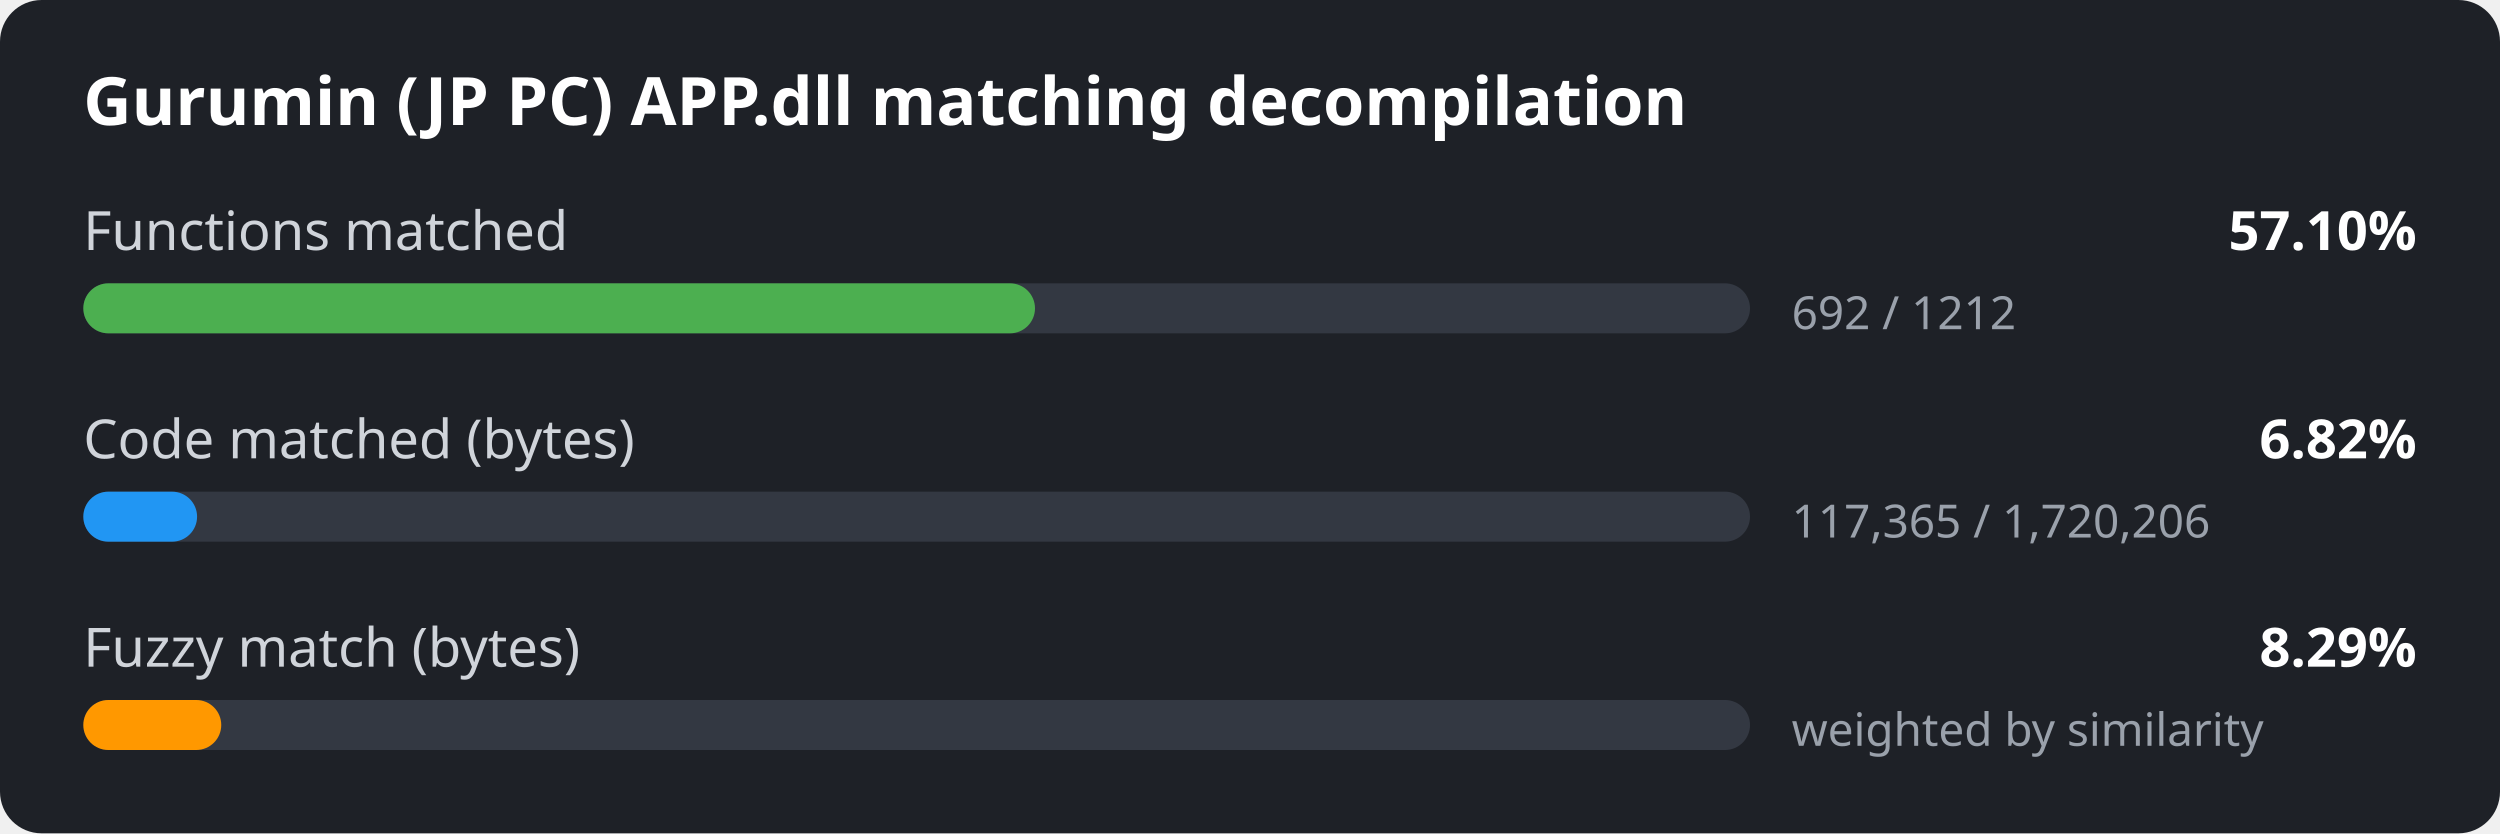
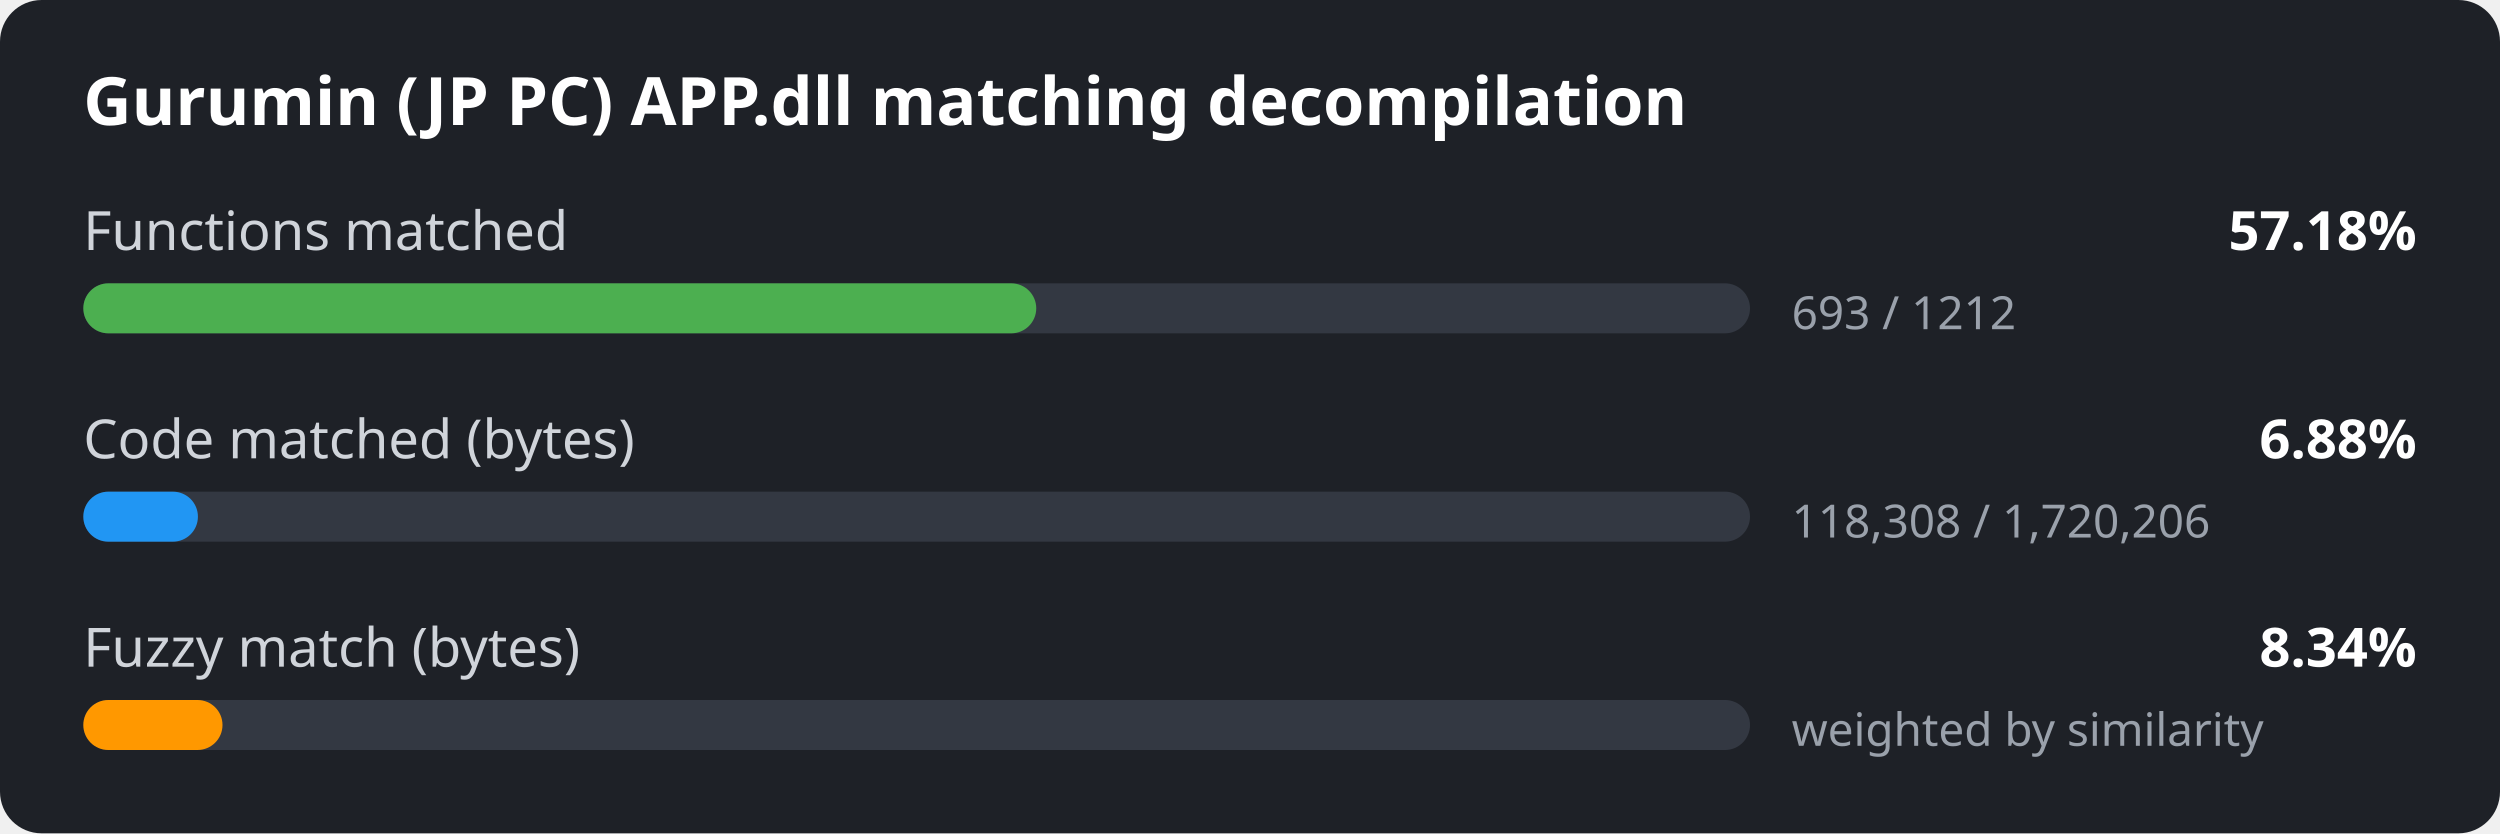
<svg xmlns="http://www.w3.org/2000/svg" width="600" height="200" viewBox="0 0 600 200">
  <style>
.bg { fill: #1e2127; }
.title { font: 600 16px sans-serif; fill: #ffffff; }
.label { font: 13px sans-serif; fill: #d0d4da; }
.value { font: 600 13px sans-serif; fill: #ffffff; }
.detail { font: 11px sans-serif; fill: #9aa1ab; }
.track { fill: #333842; }
</style>
  <rect width="600" height="200" rx="10" class="bg" />
  <text x="20" y="30" class="title">Gurumin (JP PC) APP.dll matching decompilation</text>
  <text x="20" y="60" class="label">Functions matched</text>
-   <text x="580" y="60" class="value" text-anchor="end">57.10%</text>
+   <text x="580" y="60" class="value" text-anchor="end">57.18%</text>
  <rect x="20" y="68" width="400" height="12" rx="6" class="track" />
-   <rect x="20" y="68" width="228.4" height="12" rx="6" fill="#4caf50" />
-   <text x="430" y="79" class="detail">692 / 1212</text>
+   <rect x="20" y="68" width="228.7" height="12" rx="6" fill="#4caf50" />
+   <text x="430" y="79" class="detail">693 / 1212</text>
  <text x="20" y="110" class="label">Code matched (bytes)</text>
-   <text x="580" y="110" class="value" text-anchor="end">6.82%</text>
+   <text x="580" y="110" class="value" text-anchor="end">6.88%</text>
  <rect x="20" y="118" width="400" height="12" rx="6" class="track" />
-   <rect x="20" y="118" width="27.3" height="12" rx="6" fill="#2196f3" />
-   <text x="430" y="129" class="detail">117,365 / 1,720,206</text>
+   <rect x="20" y="118" width="27.5" height="12" rx="6" fill="#2196f3" />
+   <text x="430" y="129" class="detail">118,308 / 1,720,206</text>
  <text x="20" y="160" class="label">Fuzzy match (bytes)</text>
-   <text x="580" y="160" class="value" text-anchor="end">8.29%</text>
+   <text x="580" y="160" class="value" text-anchor="end">8.34%</text>
  <rect x="20" y="168" width="400" height="12" rx="6" class="track" />
-   <rect x="20" y="168" width="33.1" height="12" rx="6" fill="#ff9800" />
+   <rect x="20" y="168" width="33.4" height="12" rx="6" fill="#ff9800" />
  <text x="430" y="179" class="detail">weighted by similarity</text>
</svg>
